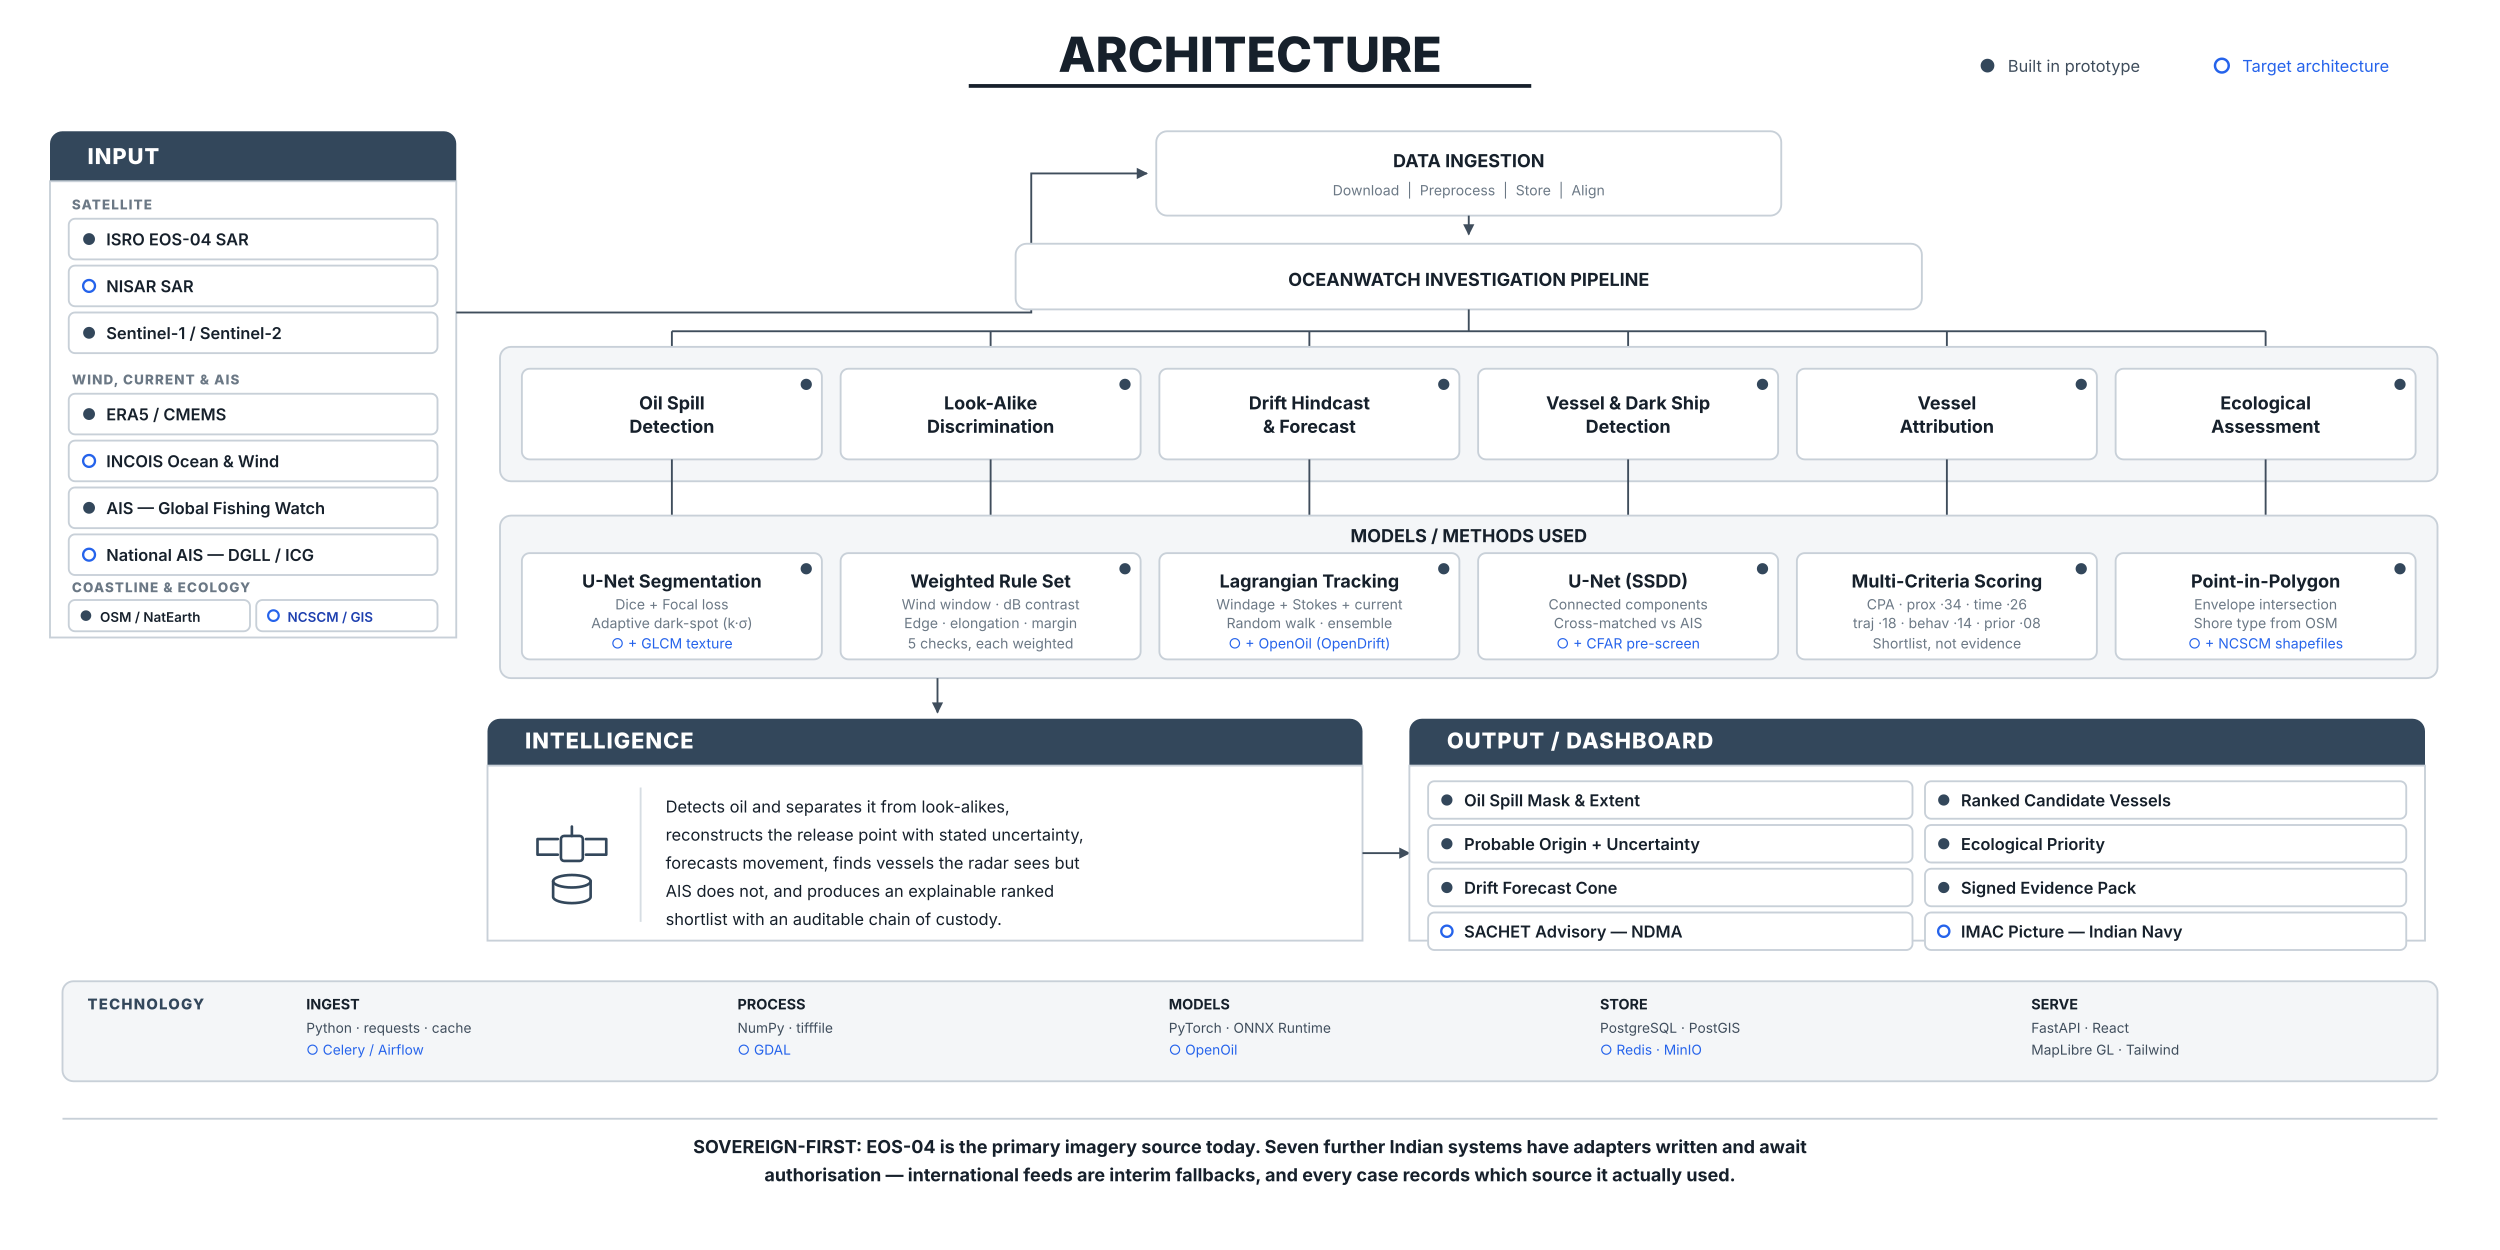
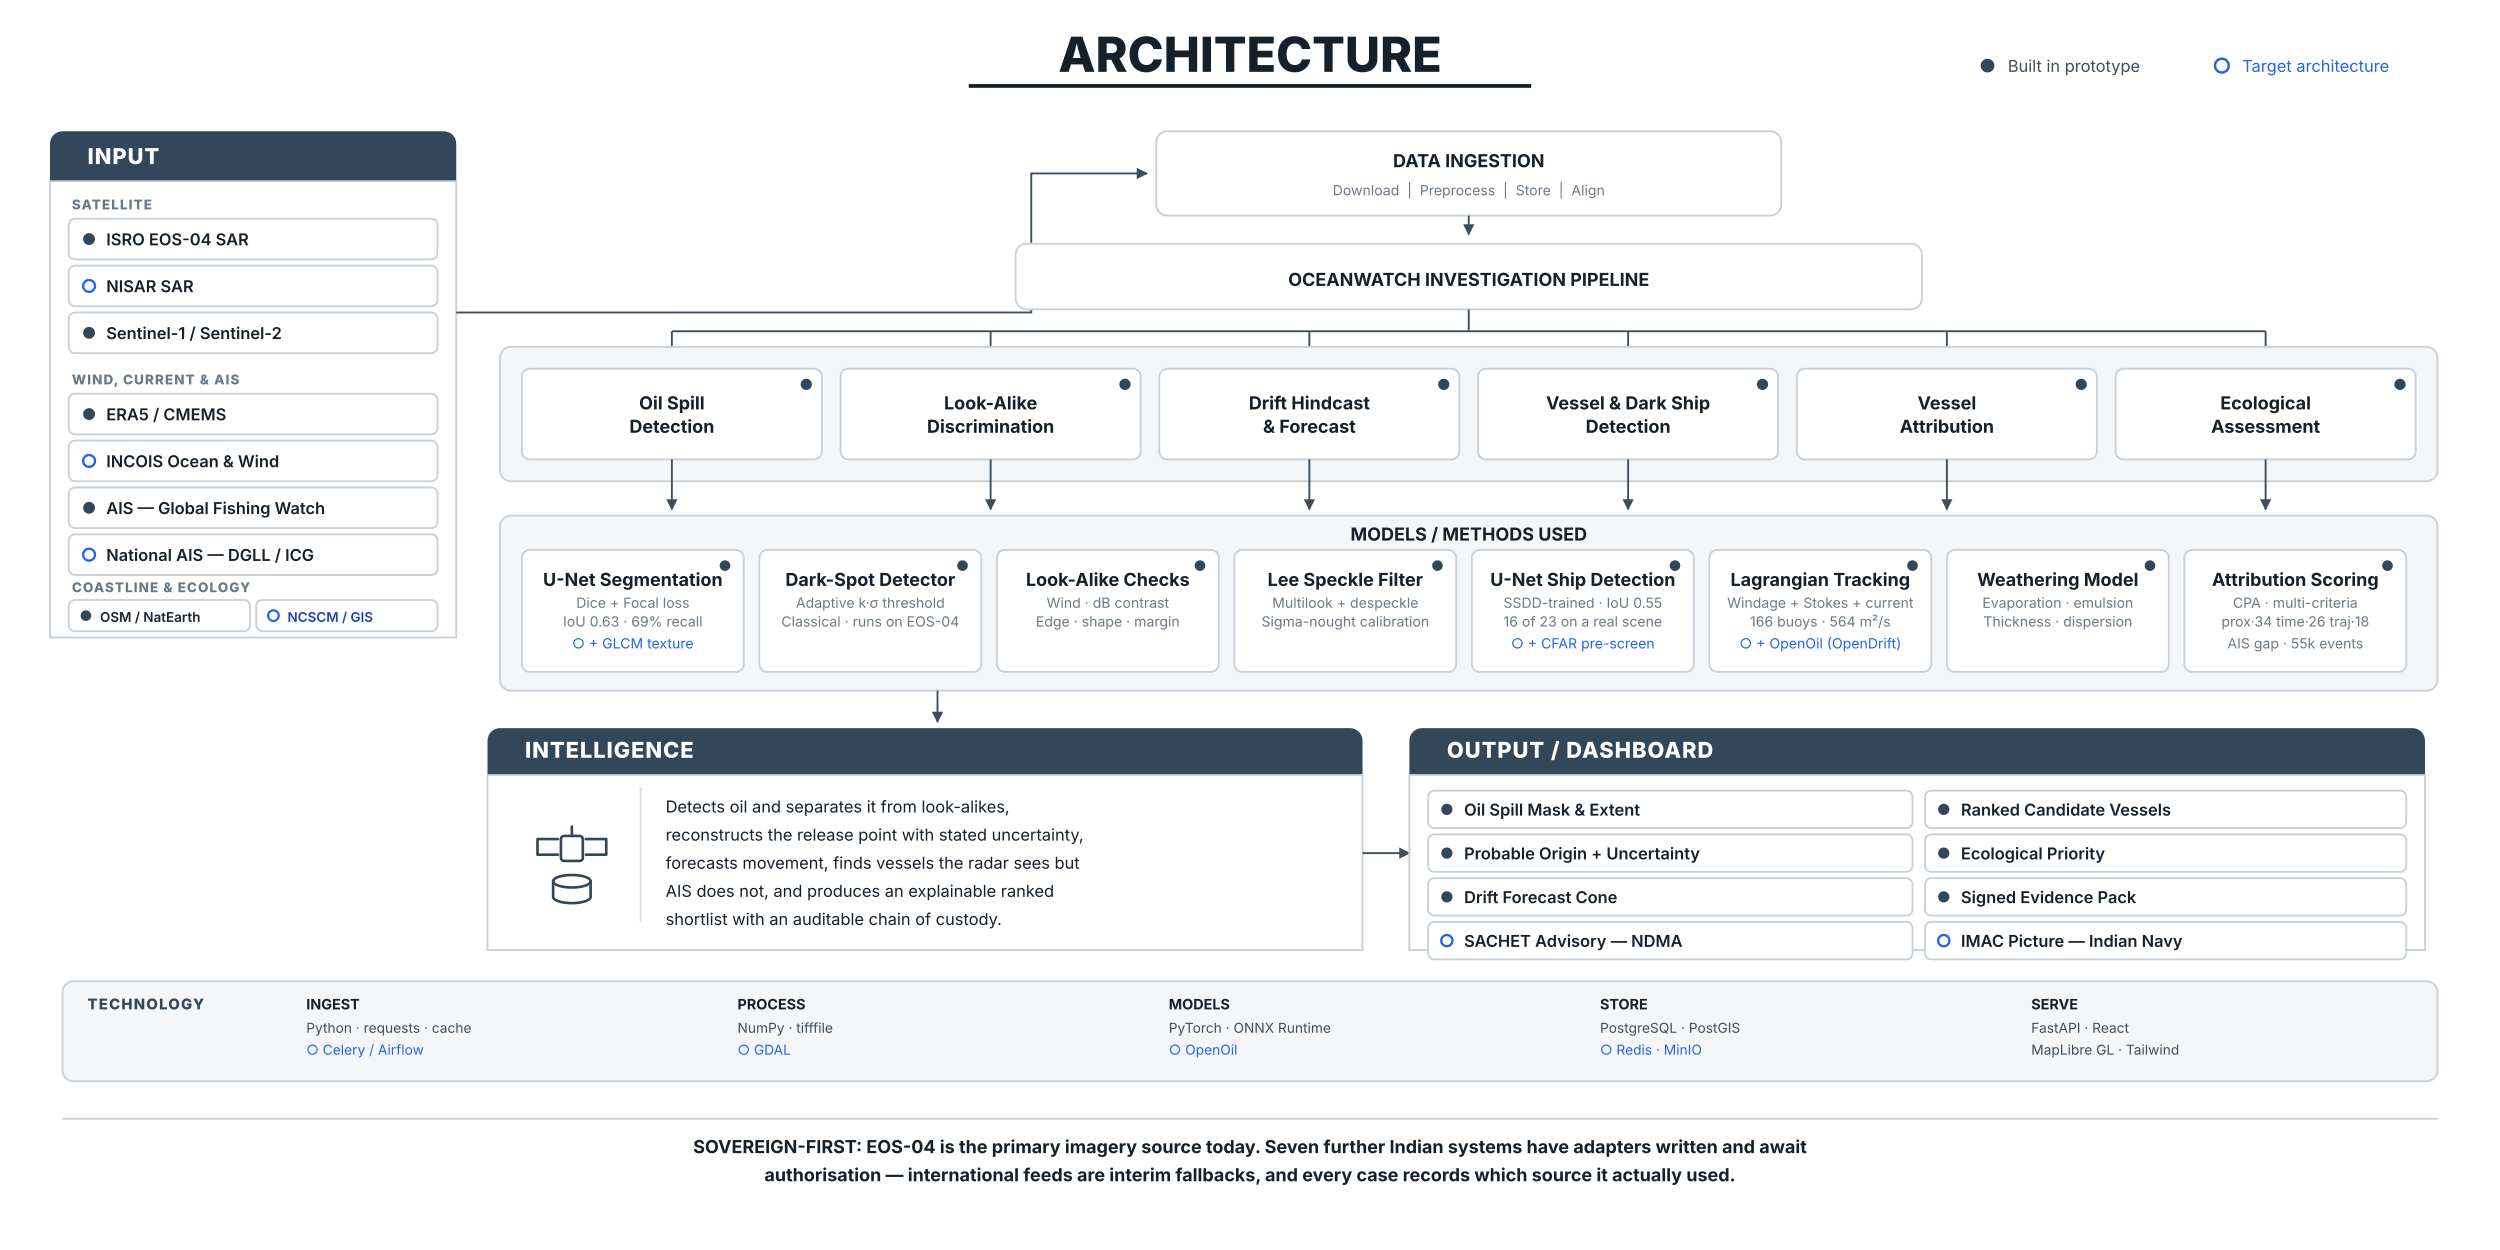
<svg xmlns="http://www.w3.org/2000/svg" viewBox="0 0 1600 800" width="1600" height="800" font-family="Inter, 'Helvetica Neue', Arial, sans-serif">
  <defs>
    <marker id="a" viewBox="0 0 10 10" refX="9" refY="5" markerWidth="6" markerHeight="6" orient="auto-start-reverse">
      <path d="M0 0 L10 5 L0 10 z" fill="#3f4d5c" />
    </marker>
    <style>
    .hdr  { fill:#33475b; }
    .hdrt { fill:#ffffff; font-size:14px; font-weight:800; letter-spacing:0.6px; }
    .cont { fill:#f4f6f8; stroke:#c8d0d8; stroke-width:1.2; }
    .box  { fill:#ffffff; stroke:#c8d0d8; stroke-width:1.2; }
    .bt   { font-size:11.5px; font-weight:700; fill:#16202b; text-anchor:middle; }
    .bs   { font-size:9px; fill:#6b7885; text-anchor:middle; }
    .bsp  { font-size:9px; fill:#2563eb; text-anchor:middle; }
    .rowt { font-size:10.5px; font-weight:600; fill:#16202b; }
    .grp  { font-size:8.6px; font-weight:800; fill:#6b7885; letter-spacing:0.7px; }
    .fl   { stroke:#3f4d5c; stroke-width:1.2; fill:none; }
  </style>
  </defs>
  <rect width="1600" height="800" fill="#ffffff" />
  <text x="800" y="46" font-size="31" font-weight="800" fill="#16202b" text-anchor="middle">ARCHITECTURE</text>
  <line x1="620" y1="55" x2="980" y2="55" stroke="#16202b" stroke-width="2.4" />
  <circle cx="1272" cy="42" r="4.4" fill="#33475b" />
  <text x="1285" y="46" font-size="10.5" fill="#3f4d5c">Built in prototype</text>
  <circle cx="1422" cy="42" r="4.4" fill="#fff" stroke="#2563eb" stroke-width="1.6" />
  <text x="1435" y="46" font-size="10.5" fill="#2563eb">Target architecture</text>
  <path class="hdr" d="M40 84 h244 a8 8 0 0 1 8 8 v24 h-260 v-24 a8 8 0 0 1 8 -8 z" />
  <text class="hdrt" x="56" y="105">INPUT</text>
  <rect x="32" y="116" width="260" height="292" fill="#ffffff" stroke="#c8d0d8" stroke-width="1.2" />
  <text class="grp" x="46" y="134">SATELLITE</text>
  <rect class="box" x="44" y="140" width="236" height="26" rx="4" />
  <circle cx="57" cy="153" r="3.8" fill="#33475b" />
  <text class="rowt" x="68" y="157">ISRO EOS-04 SAR</text>
  <rect class="box" x="44" y="170" width="236" height="26" rx="4" />
  <circle cx="57" cy="183" r="3.8" fill="#fff" stroke="#2563eb" stroke-width="1.5" />
  <text class="rowt" x="68" y="187" fill="#1e40af">NISAR SAR</text>
  <rect class="box" x="44" y="200" width="236" height="26" rx="4" />
  <circle cx="57" cy="213" r="3.8" fill="#33475b" />
  <text class="rowt" x="68" y="217">Sentinel-1 / Sentinel-2</text>
  <text class="grp" x="46" y="246">WIND, CURRENT &amp; AIS</text>
  <rect class="box" x="44" y="252" width="236" height="26" rx="4" />
  <circle cx="57" cy="265" r="3.8" fill="#33475b" />
  <text class="rowt" x="68" y="269">ERA5 / CMEMS</text>
  <rect class="box" x="44" y="282" width="236" height="26" rx="4" />
  <circle cx="57" cy="295" r="3.8" fill="#fff" stroke="#2563eb" stroke-width="1.5" />
  <text class="rowt" x="68" y="299" fill="#1e40af">INCOIS Ocean &amp; Wind</text>
  <rect class="box" x="44" y="312" width="236" height="26" rx="4" />
  <circle cx="57" cy="325" r="3.8" fill="#33475b" />
  <text class="rowt" x="68" y="329">AIS — Global Fishing Watch</text>
  <rect class="box" x="44" y="342" width="236" height="26" rx="4" />
  <circle cx="57" cy="355" r="3.8" fill="#fff" stroke="#2563eb" stroke-width="1.5" />
  <text class="rowt" x="68" y="359" fill="#1e40af">National AIS — DGLL / ICG</text>
  <text class="grp" x="46" y="379">COASTLINE &amp; ECOLOGY</text>
  <rect class="box" x="44" y="384" width="116" height="20" rx="4" />
  <circle cx="55" cy="394" r="3.4" fill="#33475b" />
  <text x="64" y="398" font-size="8.6" font-weight="600" fill="#16202b">OSM / NatEarth</text>
  <rect class="box" x="164" y="384" width="116" height="20" rx="4" />
  <circle cx="175" cy="394" r="3.4" fill="#fff" stroke="#2563eb" stroke-width="1.4" />
  <text x="184" y="398" font-size="8.6" font-weight="600" fill="#1e40af">NCSCM / GIS</text>
  <rect class="box" x="740" y="84" width="400" height="54" rx="7" />
  <text class="bt" x="940" y="107" font-size="14.5">DATA INGESTION</text>
  <text class="bs" x="940" y="125" font-size="10">Download  |  Preprocess  |  Store  |  Align</text>
  <path class="fl" d="M292 200 L660 200 L660 111 L734 111" marker-end="url(#a)" />
  <rect class="box" x="650" y="156" width="580" height="42" rx="7" />
  <text class="bt" x="940" y="183" font-size="15">OCEANWATCH INVESTIGATION PIPELINE</text>
  <path class="fl" d="M940 138 L940 150" marker-end="url(#a)" />
  <path class="fl" d="M940 198 L940 212 M430 212 L1450 212" />
  <path class="fl" d="M430 212 L430 232" marker-end="url(#a)" />
  <path class="fl" d="M634 212 L634 232" marker-end="url(#a)" />
  <path class="fl" d="M838 212 L838 232" marker-end="url(#a)" />
  <path class="fl" d="M1042 212 L1042 232" marker-end="url(#a)" />
  <path class="fl" d="M1246 212 L1246 232" marker-end="url(#a)" />
  <path class="fl" d="M1450 212 L1450 232" marker-end="url(#a)" />
  <rect class="cont" x="320" y="222" width="1240" height="86" rx="7" />
  <rect class="box" x="334" y="236" width="192" height="58" rx="5" />
  <circle cx="516" cy="246" r="3.6" fill="#33475b" />
  <text class="bt" x="430" y="262">Oil Spill</text>
  <text class="bt" x="430" y="277">Detection</text>
  <rect class="box" x="538" y="236" width="192" height="58" rx="5" />
  <circle cx="720" cy="246" r="3.6" fill="#33475b" />
  <text class="bt" x="634" y="262">Look-Alike</text>
  <text class="bt" x="634" y="277">Discrimination</text>
  <rect class="box" x="742" y="236" width="192" height="58" rx="5" />
  <circle cx="924" cy="246" r="3.6" fill="#33475b" />
  <text class="bt" x="838" y="262">Drift Hindcast</text>
  <text class="bt" x="838" y="277">&amp; Forecast</text>
  <rect class="box" x="946" y="236" width="192" height="58" rx="5" />
  <circle cx="1128" cy="246" r="3.6" fill="#33475b" />
  <text class="bt" x="1042" y="262">Vessel &amp; Dark Ship</text>
  <text class="bt" x="1042" y="277">Detection</text>
  <rect class="box" x="1150" y="236" width="192" height="58" rx="5" />
  <circle cx="1332" cy="246" r="3.6" fill="#33475b" />
  <text class="bt" x="1246" y="262">Vessel</text>
  <text class="bt" x="1246" y="277">Attribution</text>
  <rect class="box" x="1354" y="236" width="192" height="58" rx="5" />
  <circle cx="1536" cy="246" r="3.6" fill="#33475b" />
  <text class="bt" x="1450" y="262">Ecological</text>
  <text class="bt" x="1450" y="277">Assessment</text>
-   <path class="fl" d="M430 294 L430 340" marker-end="url(#a)" />
-   <path class="fl" d="M634 294 L634 340" marker-end="url(#a)" />
-   <path class="fl" d="M838 294 L838 340" marker-end="url(#a)" />
-   <path class="fl" d="M1042 294 L1042 340" marker-end="url(#a)" />
-   <path class="fl" d="M1246 294 L1246 340" marker-end="url(#a)" />
-   <path class="fl" d="M1450 294 L1450 340" marker-end="url(#a)" />
-   <rect class="cont" x="320" y="330" width="1240" height="104" rx="7" />
-   <text class="bt" x="940" y="347" font-size="12">MODELS / METHODS USED</text>
-   <rect class="box" x="334" y="354" width="192" height="68" rx="5" />
-   <circle cx="516" cy="364" r="3.6" fill="#33475b" />
-   <text class="bt" x="430" y="376">U-Net Segmentation</text>
-   <text class="bs" x="430" y="390">Dice + Focal loss</text>
-   <text class="bs" x="430" y="402">Adaptive dark-spot (k·σ)</text>
-   <text class="bsp" x="430" y="415">○ + GLCM texture</text>
-   <rect class="box" x="538" y="354" width="192" height="68" rx="5" />
-   <circle cx="720" cy="364" r="3.6" fill="#33475b" />
-   <text class="bt" x="634" y="376">Weighted Rule Set</text>
-   <text class="bs" x="634" y="390">Wind window · dB contrast</text>
-   <text class="bs" x="634" y="402">Edge · elongation · margin</text>
-   <text class="bs" x="634" y="415">5 checks, each weighted</text>
-   <rect class="box" x="742" y="354" width="192" height="68" rx="5" />
-   <circle cx="924" cy="364" r="3.6" fill="#33475b" />
-   <text class="bt" x="838" y="376">Lagrangian Tracking</text>
-   <text class="bs" x="838" y="390">Windage + Stokes + current</text>
-   <text class="bs" x="838" y="402">Random walk · ensemble</text>
-   <text class="bsp" x="838" y="415">○ + OpenOil (OpenDrift)</text>
-   <rect class="box" x="946" y="354" width="192" height="68" rx="5" />
-   <circle cx="1128" cy="364" r="3.6" fill="#33475b" />
-   <text class="bt" x="1042" y="376">U-Net (SSDD)</text>
-   <text class="bs" x="1042" y="390">Connected components</text>
-   <text class="bs" x="1042" y="402">Cross-matched vs AIS</text>
-   <text class="bsp" x="1042" y="415">○ + CFAR pre-screen</text>
-   <rect class="box" x="1150" y="354" width="192" height="68" rx="5" />
-   <circle cx="1332" cy="364" r="3.6" fill="#33475b" />
-   <text class="bt" x="1246" y="376">Multi-Criteria Scoring</text>
-   <text class="bs" x="1246" y="390">CPA · prox ·34 · time ·26</text>
-   <text class="bs" x="1246" y="402">traj ·18 · behav ·14 · prior ·08</text>
-   <text class="bs" x="1246" y="415">Shortlist, not evidence</text>
-   <rect class="box" x="1354" y="354" width="192" height="68" rx="5" />
-   <circle cx="1536" cy="364" r="3.6" fill="#33475b" />
-   <text class="bt" x="1450" y="376">Point-in-Polygon</text>
-   <text class="bs" x="1450" y="390">Envelope intersection</text>
-   <text class="bs" x="1450" y="402">Shore type from OSM</text>
-   <text class="bsp" x="1450" y="415">○ + NCSCM shapefiles</text>
-   <path class="fl" d="M600 434 L600 456" marker-end="url(#a)" />
-   <path class="hdr" d="M320 460 h544 a8 8 0 0 1 8 8 v22 h-560 v-22 a8 8 0 0 1 8 -8 z" />
-   <text class="hdrt" x="336" y="479">INTELLIGENCE</text>
-   <rect x="312" y="490" width="560" height="112" fill="#ffffff" stroke="#c8d0d8" stroke-width="1.2" />
+   <path class="fl" d="M430 294 L430 326" marker-end="url(#a)" />
+   <path class="fl" d="M634 294 L634 326" marker-end="url(#a)" />
+   <path class="fl" d="M838 294 L838 326" marker-end="url(#a)" />
+   <path class="fl" d="M1042 294 L1042 326" marker-end="url(#a)" />
+   <path class="fl" d="M1246 294 L1246 326" marker-end="url(#a)" />
+   <path class="fl" d="M1450 294 L1450 326" marker-end="url(#a)" />
+   <rect class="cont" x="320" y="330" width="1240" height="112" rx="7" />
+   <text class="bt" x="940" y="346" font-size="11.5">MODELS / METHODS USED</text>
+   <rect class="box" x="334" y="352" width="142" height="78" rx="5" />
+   <circle cx="464" cy="362" r="3.4" fill="#33475b" />
+   <text class="bt" x="405" y="375" font-size="10">U-Net Segmentation</text>
+   <text class="bs" x="405" y="389" font-size="8.2">Dice + Focal loss</text>
+   <text class="bs" x="405" y="401" font-size="8.2">IoU 0.63 · 69% recall</text>
+   <text class="bsp" x="405" y="415" font-size="8.2">○ + GLCM texture</text>
+   <rect class="box" x="486" y="352" width="142" height="78" rx="5" />
+   <circle cx="616" cy="362" r="3.4" fill="#33475b" />
+   <text class="bt" x="557" y="375" font-size="10">Dark-Spot Detector</text>
+   <text class="bs" x="557" y="389" font-size="8.2">Adaptive k·σ threshold</text>
+   <text class="bs" x="557" y="401" font-size="8.2">Classical · runs on EOS-04</text>
+   <rect class="box" x="638" y="352" width="142" height="78" rx="5" />
+   <circle cx="768" cy="362" r="3.4" fill="#33475b" />
+   <text class="bt" x="709" y="375" font-size="10">Look-Alike Checks</text>
+   <text class="bs" x="709" y="389" font-size="8.2">Wind · dB contrast</text>
+   <text class="bs" x="709" y="401" font-size="8.2">Edge · shape · margin</text>
+   <rect class="box" x="790" y="352" width="142" height="78" rx="5" />
+   <circle cx="920" cy="362" r="3.4" fill="#33475b" />
+   <text class="bt" x="861" y="375" font-size="10">Lee Speckle Filter</text>
+   <text class="bs" x="861" y="389" font-size="8.2">Multilook + despeckle</text>
+   <text class="bs" x="861" y="401" font-size="8.2">Sigma-nought calibration</text>
+   <rect class="box" x="942" y="352" width="142" height="78" rx="5" />
+   <circle cx="1072" cy="362" r="3.4" fill="#33475b" />
+   <text class="bt" x="1013" y="375" font-size="10">U-Net Ship Detection</text>
+   <text class="bs" x="1013" y="389" font-size="8.2">SSDD-trained · IoU 0.55</text>
+   <text class="bs" x="1013" y="401" font-size="8.2">16 of 23 on a real scene</text>
+   <text class="bsp" x="1013" y="415" font-size="8.2">○ + CFAR pre-screen</text>
+   <rect class="box" x="1094" y="352" width="142" height="78" rx="5" />
+   <circle cx="1224" cy="362" r="3.4" fill="#33475b" />
+   <text class="bt" x="1165" y="375" font-size="10">Lagrangian Tracking</text>
+   <text class="bs" x="1165" y="389" font-size="8.2">Windage + Stokes + current</text>
+   <text class="bs" x="1165" y="401" font-size="8.2">166 buoys · 564 m²/s</text>
+   <text class="bsp" x="1165" y="415" font-size="8.2">○ + OpenOil (OpenDrift)</text>
+   <rect class="box" x="1246" y="352" width="142" height="78" rx="5" />
+   <circle cx="1376" cy="362" r="3.4" fill="#33475b" />
+   <text class="bt" x="1317" y="375" font-size="10">Weathering Model</text>
+   <text class="bs" x="1317" y="389" font-size="8.2">Evaporation · emulsion</text>
+   <text class="bs" x="1317" y="401" font-size="8.2">Thickness · dispersion</text>
+   <rect class="box" x="1398" y="352" width="142" height="78" rx="5" />
+   <circle cx="1528" cy="362" r="3.4" fill="#33475b" />
+   <text class="bt" x="1469" y="375" font-size="10">Attribution Scoring</text>
+   <text class="bs" x="1469" y="389" font-size="8.2">CPA · multi-criteria</text>
+   <text class="bs" x="1469" y="401" font-size="8.2">prox·34 time·26 traj·18</text>
+   <text class="bs" x="1469" y="415" font-size="8.2">AIS gap · 55k events</text>
+   <path class="fl" d="M600 442 L600 462" marker-end="url(#a)" />
+   <path class="hdr" d="M320 466 h544 a8 8 0 0 1 8 8 v22 h-560 v-22 a8 8 0 0 1 8 -8 z" />
+   <text class="hdrt" x="336" y="485">INTELLIGENCE</text>
+   <rect x="312" y="496" width="560" height="112" fill="#ffffff" stroke="#c8d0d8" stroke-width="1.2" />
  <g stroke="#33475b" stroke-width="1.7" fill="none" stroke-linecap="round" transform="translate(366,544)">
    <rect x="-7" y="-9" width="14" height="16" rx="2" />
    <path d="M-22 -7 L-9 -7 M-22 3 L-9 3 M-22 -7 L-22 3 M9 -7 L22 -7 M9 3 L22 3 M22 -7 L22 3 M0 -9 L0 -15" />
    <ellipse cx="0" cy="20" rx="12" ry="4" />
    <path d="M-12 20 L-12 30 A 12 4 0 0 0 12 30 L12 20" />
  </g>
  <line x1="410" y1="504" x2="410" y2="590" stroke="#d6dde3" stroke-width="1.2" />
  <text x="426" y="520" font-size="10.5" fill="#16202b">Detects oil and separates it from look-alikes,</text>
  <text x="426" y="538" font-size="10.5" fill="#16202b">reconstructs the release point with stated uncertainty,</text>
  <text x="426" y="556" font-size="10.5" fill="#16202b">forecasts movement, finds vessels the radar sees but</text>
  <text x="426" y="574" font-size="10.5" fill="#16202b">AIS does not, and produces an explainable ranked</text>
  <text x="426" y="592" font-size="10.5" fill="#16202b">shortlist with an auditable chain of custody.</text>
  <path class="fl" d="M872 546 L902 546" marker-end="url(#a)" />
-   <path class="hdr" d="M910 460 h634 a8 8 0 0 1 8 8 v22 h-650 v-22 a8 8 0 0 1 8 -8 z" />
-   <text class="hdrt" x="926" y="479">OUTPUT / DASHBOARD</text>
-   <rect x="902" y="490" width="650" height="112" fill="#ffffff" stroke="#c8d0d8" stroke-width="1.2" />
-   <rect class="box" x="914" y="500" width="310" height="24" rx="4" />
-   <circle cx="926" cy="512" r="3.6" fill="#33475b" />
-   <text class="rowt" x="937" y="516">Oil Spill Mask &amp; Extent</text>
-   <rect class="box" x="1232" y="500" width="308" height="24" rx="4" />
-   <circle cx="1244" cy="512" r="3.6" fill="#33475b" />
-   <text class="rowt" x="1255" y="516">Ranked Candidate Vessels</text>
-   <rect class="box" x="914" y="528" width="310" height="24" rx="4" />
-   <circle cx="926" cy="540" r="3.6" fill="#33475b" />
-   <text class="rowt" x="937" y="544">Probable Origin + Uncertainty</text>
-   <rect class="box" x="1232" y="528" width="308" height="24" rx="4" />
-   <circle cx="1244" cy="540" r="3.6" fill="#33475b" />
-   <text class="rowt" x="1255" y="544">Ecological Priority</text>
-   <rect class="box" x="914" y="556" width="310" height="24" rx="4" />
-   <circle cx="926" cy="568" r="3.6" fill="#33475b" />
-   <text class="rowt" x="937" y="572">Drift Forecast Cone</text>
-   <rect class="box" x="1232" y="556" width="308" height="24" rx="4" />
-   <circle cx="1244" cy="568" r="3.6" fill="#33475b" />
-   <text class="rowt" x="1255" y="572">Signed Evidence Pack</text>
-   <rect class="box" x="914" y="584" width="310" height="24" rx="4" />
-   <circle cx="926" cy="596" r="3.6" fill="#fff" stroke="#2563eb" stroke-width="1.5" />
-   <text class="rowt" x="937" y="600" fill="#1e40af">SACHET Advisory — NDMA</text>
-   <rect class="box" x="1232" y="584" width="308" height="24" rx="4" />
-   <circle cx="1244" cy="596" r="3.6" fill="#fff" stroke="#2563eb" stroke-width="1.5" />
-   <text class="rowt" x="1255" y="600" fill="#1e40af">IMAC Picture — Indian Navy</text>
+   <path class="hdr" d="M910 466 h634 a8 8 0 0 1 8 8 v22 h-650 v-22 a8 8 0 0 1 8 -8 z" />
+   <text class="hdrt" x="926" y="485">OUTPUT / DASHBOARD</text>
+   <rect x="902" y="496" width="650" height="112" fill="#ffffff" stroke="#c8d0d8" stroke-width="1.2" />
+   <rect class="box" x="914" y="506" width="310" height="24" rx="4" />
+   <circle cx="926" cy="518" r="3.6" fill="#33475b" />
+   <text class="rowt" x="937" y="522">Oil Spill Mask &amp; Extent</text>
+   <rect class="box" x="1232" y="506" width="308" height="24" rx="4" />
+   <circle cx="1244" cy="518" r="3.6" fill="#33475b" />
+   <text class="rowt" x="1255" y="522">Ranked Candidate Vessels</text>
+   <rect class="box" x="914" y="534" width="310" height="24" rx="4" />
+   <circle cx="926" cy="546" r="3.6" fill="#33475b" />
+   <text class="rowt" x="937" y="550">Probable Origin + Uncertainty</text>
+   <rect class="box" x="1232" y="534" width="308" height="24" rx="4" />
+   <circle cx="1244" cy="546" r="3.6" fill="#33475b" />
+   <text class="rowt" x="1255" y="550">Ecological Priority</text>
+   <rect class="box" x="914" y="562" width="310" height="24" rx="4" />
+   <circle cx="926" cy="574" r="3.6" fill="#33475b" />
+   <text class="rowt" x="937" y="578">Drift Forecast Cone</text>
+   <rect class="box" x="1232" y="562" width="308" height="24" rx="4" />
+   <circle cx="1244" cy="574" r="3.6" fill="#33475b" />
+   <text class="rowt" x="1255" y="578">Signed Evidence Pack</text>
+   <rect class="box" x="914" y="590" width="310" height="24" rx="4" />
+   <circle cx="926" cy="602" r="3.6" fill="#fff" stroke="#2563eb" stroke-width="1.5" />
+   <text class="rowt" x="937" y="606" fill="#1e40af">SACHET Advisory — NDMA</text>
+   <rect class="box" x="1232" y="590" width="308" height="24" rx="4" />
+   <circle cx="1244" cy="602" r="3.6" fill="#fff" stroke="#2563eb" stroke-width="1.5" />
+   <text class="rowt" x="1255" y="606" fill="#1e40af">IMAC Picture — Indian Navy</text>
  <rect class="cont" x="40" y="628" width="1520" height="64" rx="7" />
  <text x="56" y="646" font-size="9.5" font-weight="800" fill="#33475b" letter-spacing="0.8">TECHNOLOGY</text>
  <text x="196" y="646" font-size="9.2" font-weight="700" fill="#16202b">INGEST</text>
  <text x="196" y="661" font-size="8.8" fill="#3f4d5c">Python · requests · cache</text>
  <text x="196" y="675" font-size="8.8" fill="#2563eb">○ Celery / Airflow</text>
  <text x="472" y="646" font-size="9.2" font-weight="700" fill="#16202b">PROCESS</text>
  <text x="472" y="661" font-size="8.8" fill="#3f4d5c">NumPy · tifffile</text>
  <text x="472" y="675" font-size="8.8" fill="#2563eb">○ GDAL</text>
  <text x="748" y="646" font-size="9.2" font-weight="700" fill="#16202b">MODELS</text>
  <text x="748" y="661" font-size="8.8" fill="#3f4d5c">PyTorch · ONNX Runtime</text>
  <text x="748" y="675" font-size="8.8" fill="#2563eb">○ OpenOil</text>
  <text x="1024" y="646" font-size="9.2" font-weight="700" fill="#16202b">STORE</text>
  <text x="1024" y="661" font-size="8.8" fill="#3f4d5c">PostgreSQL · PostGIS</text>
  <text x="1024" y="675" font-size="8.8" fill="#2563eb">○ Redis · MinIO</text>
  <text x="1300" y="646" font-size="9.2" font-weight="700" fill="#16202b">SERVE</text>
  <text x="1300" y="661" font-size="8.8" fill="#3f4d5c">FastAPI · React</text>
  <text x="1300" y="675" font-size="8.8" fill="#3f4d5c">MapLibre GL · Tailwind</text>
  <line x1="40" y1="716" x2="1560" y2="716" stroke="#c8d0d8" stroke-width="1.2" />
  <text x="800" y="738" font-size="11.5" font-weight="700" fill="#16202b" text-anchor="middle">SOVEREIGN-FIRST: EOS-04 is the primary imagery source today. Seven further Indian systems have adapters written and await</text>
  <text x="800" y="756" font-size="11.5" font-weight="700" fill="#16202b" text-anchor="middle">authorisation — international feeds are interim fallbacks, and every case records which source it actually used.</text>
</svg>
